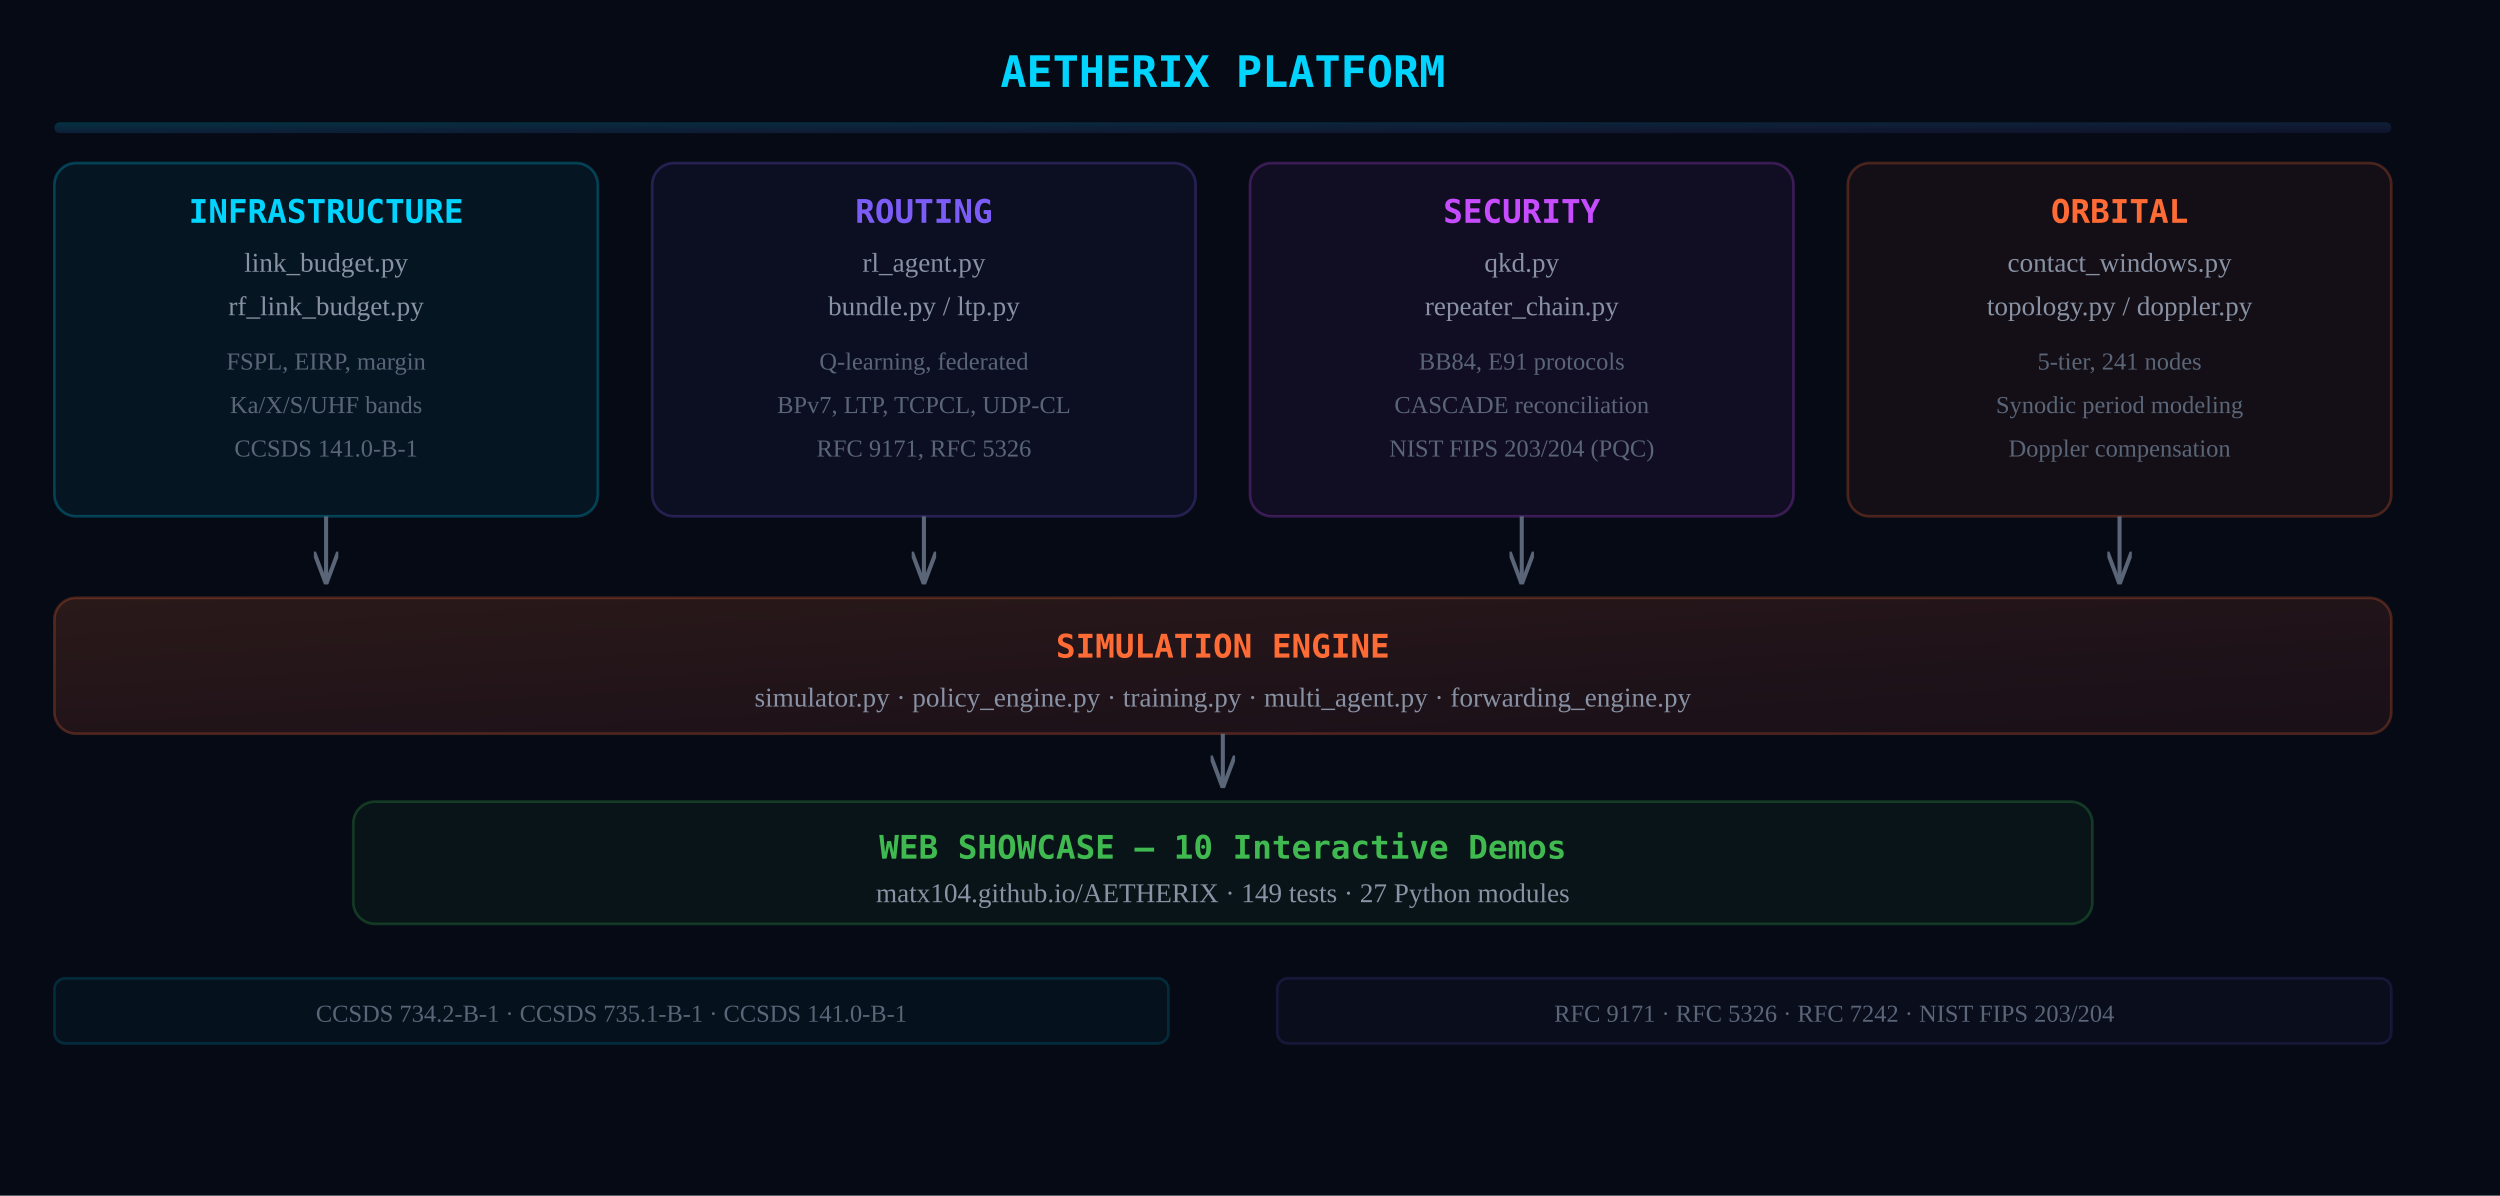
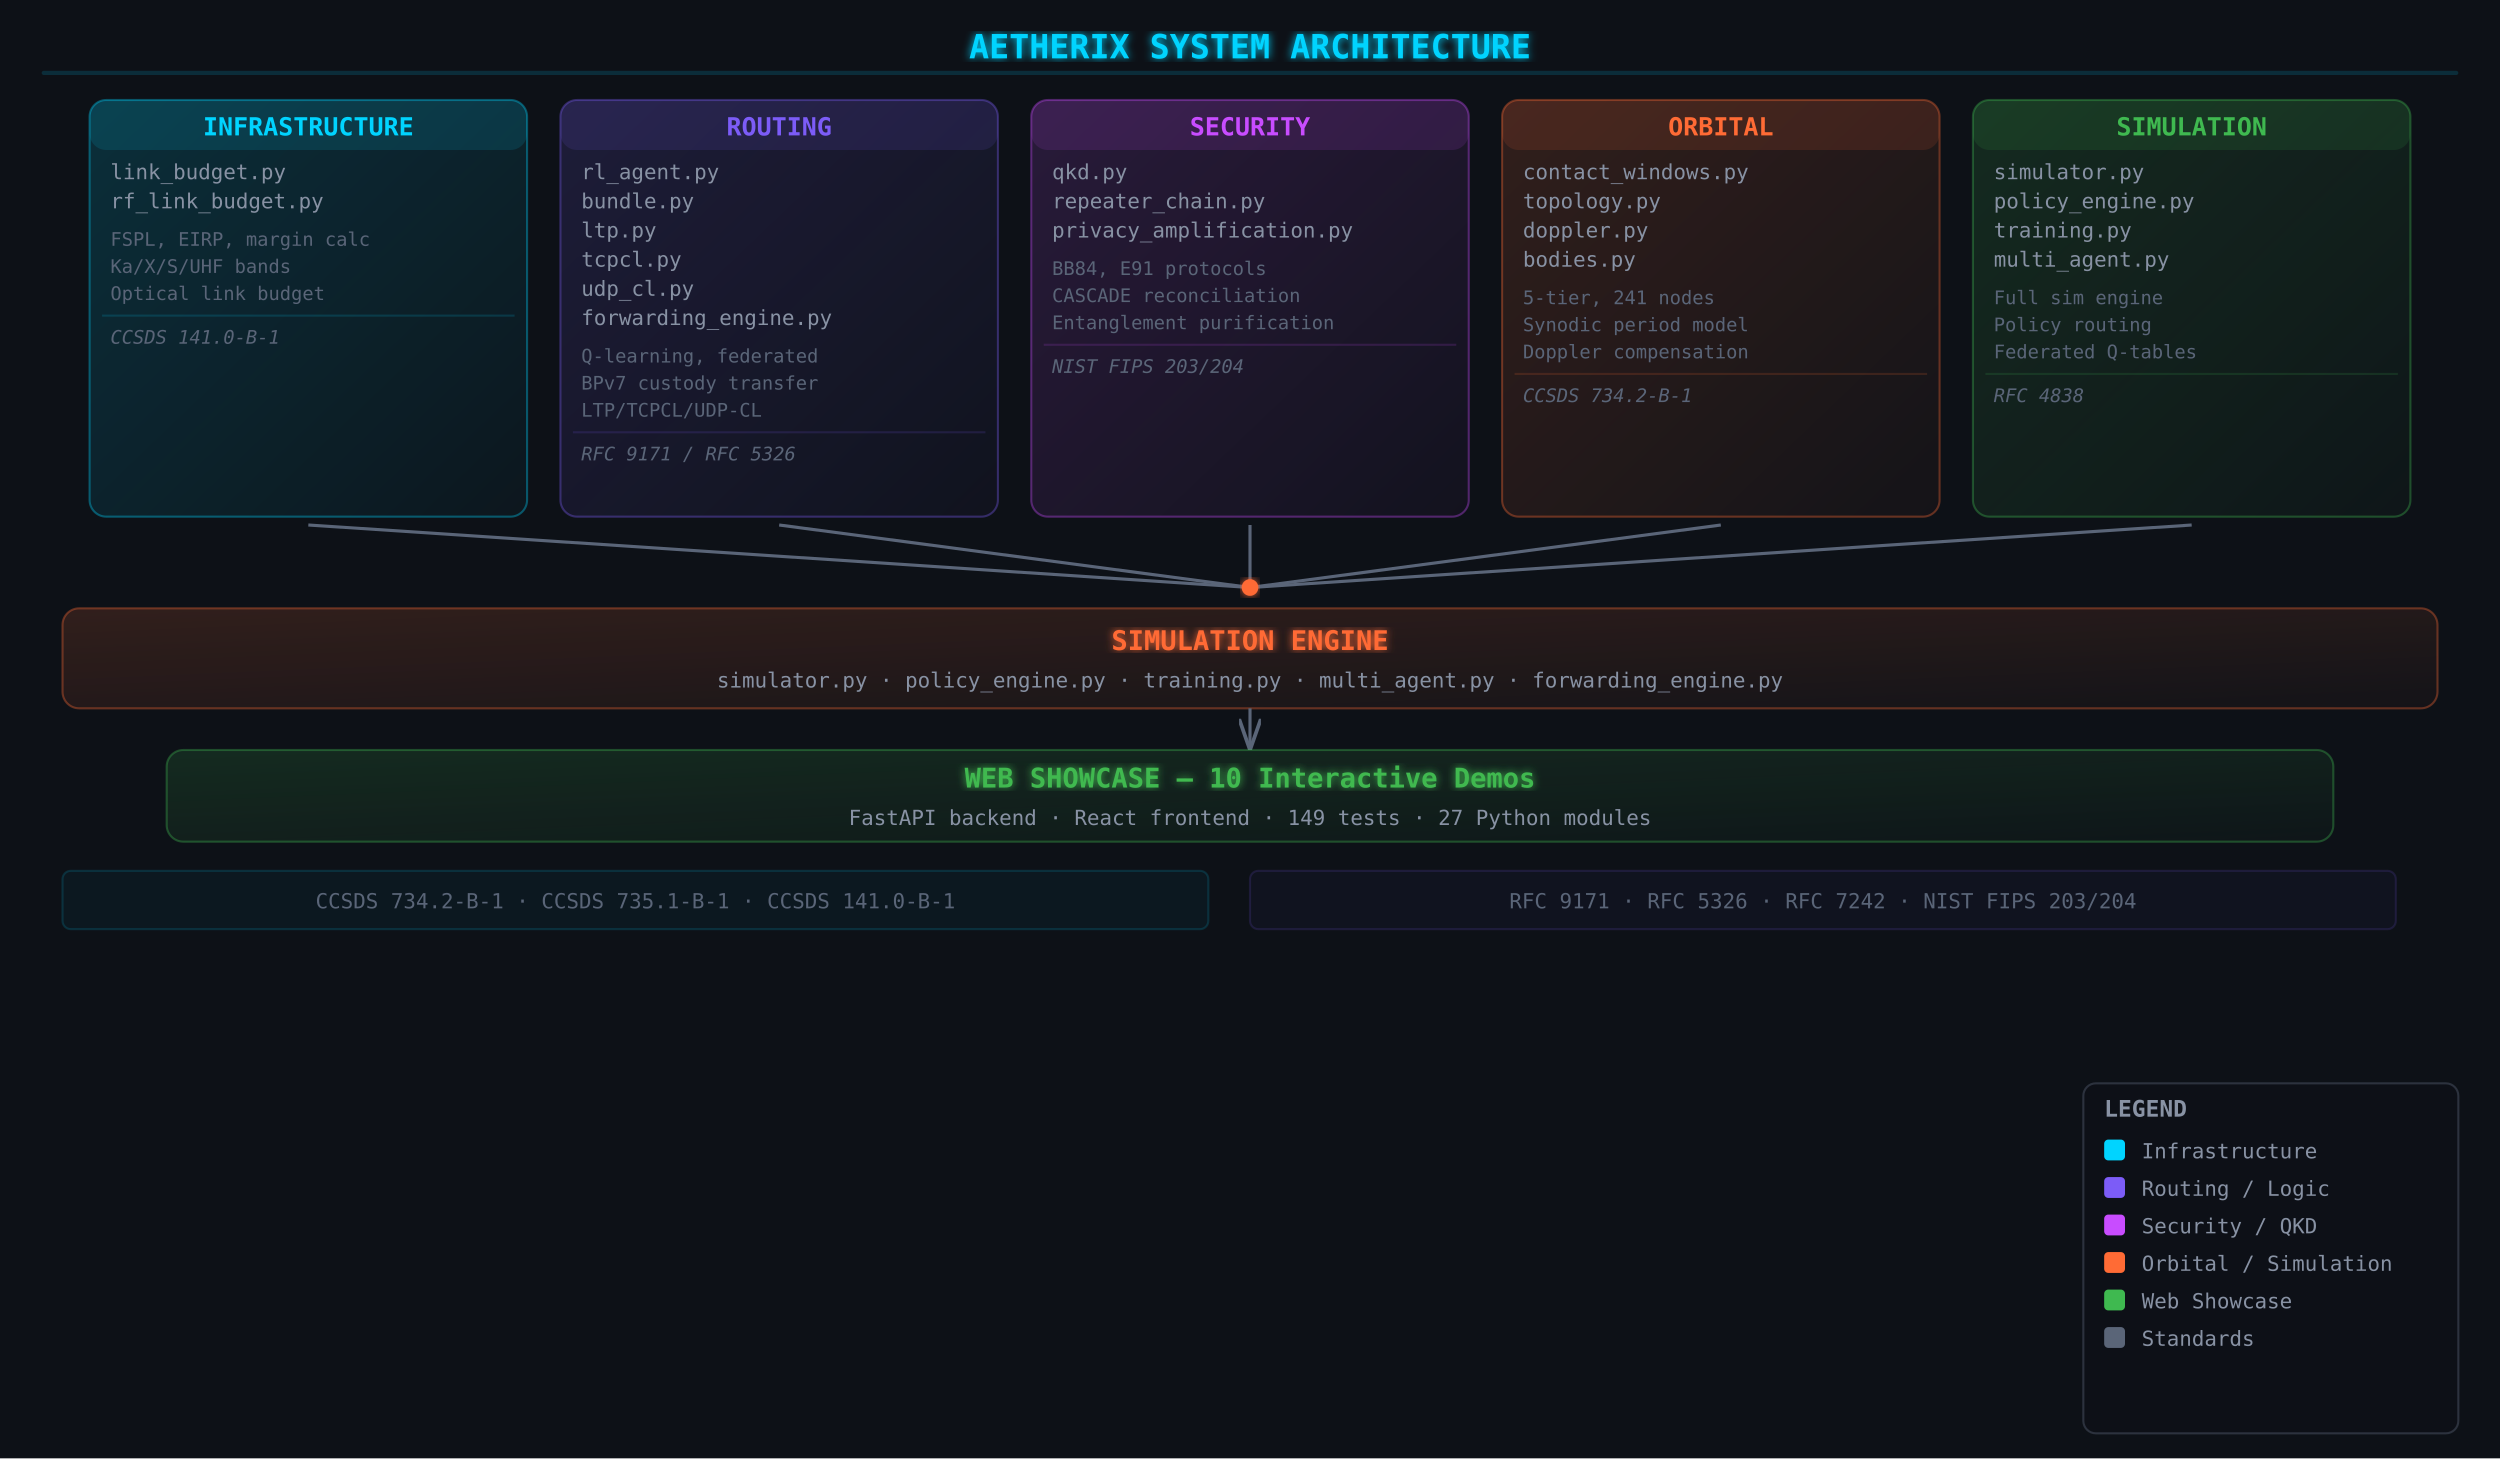
- <svg xmlns="http://www.w3.org/2000/svg" viewBox="0 0 920 440" width="920" height="440" style="background:#050a14">
-   <rect width="920" height="440" fill="#050a14" />
+ <svg xmlns="http://www.w3.org/2000/svg" viewBox="0 0 1200 700" width="1200" height="700">
+   <rect width="1200" height="700" fill="#0d1117" />
  <defs>
-     <linearGradient id="ga1" x1="0" y1="0" x2="1" y2="1">
-       <stop offset="0%" stop-color="#00d4ff" stop-opacity="0.2" />
-       <stop offset="100%" stop-color="#7c5cf7" stop-opacity="0.1" />
+     <filter id="glow">
+       <feGaussianBlur stdDeviation="2" result="blur" />
+       <feMerge>
+         <feMergeNode in="blur" />
+         <feMergeNode in="SourceGraphic" />
+       </feMerge>
+     </filter>
+     <filter id="glowStrong">
+       <feGaussianBlur stdDeviation="4" result="blur" />
+       <feMerge>
+         <feMergeNode in="blur" />
+         <feMergeNode in="SourceGraphic" />
+       </feMerge>
+     </filter>
+     <linearGradient id="gradCyan" x1="0" y1="0" x2="1" y2="1">
+       <stop offset="0%" stop-color="#00d4ff" stop-opacity="0.15" />
+       <stop offset="100%" stop-color="#00d4ff" stop-opacity="0.03" />
    </linearGradient>
-     <linearGradient id="ga2" x1="0" y1="0" x2="1" y2="1">
+     <linearGradient id="gradPurple" x1="0" y1="0" x2="1" y2="1">
+       <stop offset="0%" stop-color="#7c5cf7" stop-opacity="0.15" />
+       <stop offset="100%" stop-color="#7c5cf7" stop-opacity="0.03" />
+     </linearGradient>
+     <linearGradient id="gradOrange" x1="0" y1="0" x2="1" y2="1">
      <stop offset="0%" stop-color="#ff6b35" stop-opacity="0.15" />
-       <stop offset="100%" stop-color="#f85149" stop-opacity="0.08" />
+       <stop offset="100%" stop-color="#ff6b35" stop-opacity="0.03" />
    </linearGradient>
-     <marker id="arrowW" markerWidth="8" markerHeight="6" refX="8" refY="3" orient="auto">
-       <path d="M0,0 L8,3 L0,6" fill="none" stroke="#5a6578" stroke-width="1" />
+     <linearGradient id="gradGreen" x1="0" y1="0" x2="1" y2="1">
+       <stop offset="0%" stop-color="#3fb950" stop-opacity="0.15" />
+       <stop offset="100%" stop-color="#3fb950" stop-opacity="0.03" />
+     </linearGradient>
+     <linearGradient id="gradMagenta" x1="0" y1="0" x2="1" y2="1">
+       <stop offset="0%" stop-color="#c84cff" stop-opacity="0.15" />
+       <stop offset="100%" stop-color="#c84cff" stop-opacity="0.03" />
+     </linearGradient>
+     <linearGradient id="gradGold" x1="0" y1="0" x2="1" y2="1">
+       <stop offset="0%" stop-color="#d29922" stop-opacity="0.15" />
+       <stop offset="100%" stop-color="#d29922" stop-opacity="0.03" />
+     </linearGradient>
+     <linearGradient id="gradRed" x1="0" y1="0" x2="1" y2="1">
+       <stop offset="0%" stop-color="#f85149" stop-opacity="0.15" />
+       <stop offset="100%" stop-color="#f85149" stop-opacity="0.03" />
+     </linearGradient>
+     <linearGradient id="gradMarsEarth" x1="0" y1="0" x2="1" y2="0">
+       <stop offset="0%" stop-color="#ff6b35" stop-opacity="0.3" />
+       <stop offset="50%" stop-color="#7c5cf7" stop-opacity="0.15" />
+       <stop offset="100%" stop-color="#00d4ff" stop-opacity="0.3" />
+     </linearGradient>
+     <marker id="arrCyan" markerWidth="10" markerHeight="7" refX="10" refY="3.5" orient="auto">
+       <path d="M0,0 L10,3.5 L0,7" fill="none" stroke="#00d4ff" stroke-width="1.2" />
+     </marker>
+     <marker id="arrPurple" markerWidth="10" markerHeight="7" refX="10" refY="3.5" orient="auto">
+       <path d="M0,0 L10,3.5 L0,7" fill="none" stroke="#7c5cf7" stroke-width="1.2" />
+     </marker>
+     <marker id="arrGray" markerWidth="10" markerHeight="7" refX="10" refY="3.5" orient="auto">
+       <path d="M0,0 L10,3.5 L0,7" fill="none" stroke="#5a6578" stroke-width="1.2" />
+     </marker>
+     <marker id="arrGreen" markerWidth="10" markerHeight="7" refX="10" refY="3.5" orient="auto">
+       <path d="M0,0 L10,3.5 L0,7" fill="none" stroke="#3fb950" stroke-width="1.2" />
+     </marker>
+     <marker id="arrOrange" markerWidth="10" markerHeight="7" refX="10" refY="3.5" orient="auto">
+       <path d="M0,0 L10,3.5 L0,7" fill="none" stroke="#ff6b35" stroke-width="1.2" />
+     </marker>
+     <marker id="arrMagenta" markerWidth="10" markerHeight="7" refX="10" refY="3.5" orient="auto">
+       <path d="M0,0 L10,3.5 L0,7" fill="none" stroke="#c84cff" stroke-width="1.2" />
+     </marker>
+     <marker id="arrGold" markerWidth="10" markerHeight="7" refX="10" refY="3.5" orient="auto">
+       <path d="M0,0 L10,3.5 L0,7" fill="none" stroke="#d29922" stroke-width="1.2" />
+     </marker>
+     <marker id="arrRed" markerWidth="10" markerHeight="7" refX="10" refY="3.5" orient="auto">
+       <path d="M0,0 L10,3.5 L0,7" fill="none" stroke="#f85149" stroke-width="1.2" />
    </marker>
  </defs>
-   <text x="450" y="32" text-anchor="middle" fill="#00d4ff" font-size="16" font-weight="700" font-family="monospace">AETHERIX PLATFORM</text>
-   <rect x="20" y="45" width="860" height="4" rx="2" fill="url(#ga1)" />
-   <rect x="20" y="60" width="200" height="130" rx="8" fill="rgba(0,212,255,0.06)" stroke="#00d4ff" stroke-opacity="0.25" />
-   <text x="120" y="82" text-anchor="middle" fill="#00d4ff" font-size="12" font-weight="700" font-family="monospace">INFRASTRUCTURE</text>
-   <text x="120" y="100" text-anchor="middle" fill="#8892a4" font-size="10">link_budget.py</text>
-   <text x="120" y="116" text-anchor="middle" fill="#8892a4" font-size="10">rf_link_budget.py</text>
-   <text x="120" y="136" text-anchor="middle" fill="#5a6578" font-size="9">FSPL, EIRP, margin</text>
-   <text x="120" y="152" text-anchor="middle" fill="#5a6578" font-size="9">Ka/X/S/UHF bands</text>
-   <text x="120" y="168" text-anchor="middle" fill="#5a6578" font-size="9">CCSDS 141.0-B-1</text>
-   <rect x="240" y="60" width="200" height="130" rx="8" fill="rgba(124,92,247,0.06)" stroke="#7c5cf7" stroke-opacity="0.25" />
-   <text x="340" y="82" text-anchor="middle" fill="#7c5cf7" font-size="12" font-weight="700" font-family="monospace">ROUTING</text>
-   <text x="340" y="100" text-anchor="middle" fill="#8892a4" font-size="10">rl_agent.py</text>
-   <text x="340" y="116" text-anchor="middle" fill="#8892a4" font-size="10">bundle.py / ltp.py</text>
-   <text x="340" y="136" text-anchor="middle" fill="#5a6578" font-size="9">Q-learning, federated</text>
-   <text x="340" y="152" text-anchor="middle" fill="#5a6578" font-size="9">BPv7, LTP, TCPCL, UDP-CL</text>
-   <text x="340" y="168" text-anchor="middle" fill="#5a6578" font-size="9">RFC 9171, RFC 5326</text>
-   <rect x="460" y="60" width="200" height="130" rx="8" fill="rgba(200,76,255,0.06)" stroke="#c84cff" stroke-opacity="0.25" />
-   <text x="560" y="82" text-anchor="middle" fill="#c84cff" font-size="12" font-weight="700" font-family="monospace">SECURITY</text>
-   <text x="560" y="100" text-anchor="middle" fill="#8892a4" font-size="10">qkd.py</text>
-   <text x="560" y="116" text-anchor="middle" fill="#8892a4" font-size="10">repeater_chain.py</text>
-   <text x="560" y="136" text-anchor="middle" fill="#5a6578" font-size="9">BB84, E91 protocols</text>
-   <text x="560" y="152" text-anchor="middle" fill="#5a6578" font-size="9">CASCADE reconciliation</text>
-   <text x="560" y="168" text-anchor="middle" fill="#5a6578" font-size="9">NIST FIPS 203/204 (PQC)</text>
-   <rect x="680" y="60" width="200" height="130" rx="8" fill="rgba(255,107,53,0.06)" stroke="#ff6b35" stroke-opacity="0.25" />
-   <text x="780" y="82" text-anchor="middle" fill="#ff6b35" font-size="12" font-weight="700" font-family="monospace">ORBITAL</text>
-   <text x="780" y="100" text-anchor="middle" fill="#8892a4" font-size="10">contact_windows.py</text>
-   <text x="780" y="116" text-anchor="middle" fill="#8892a4" font-size="10">topology.py / doppler.py</text>
-   <text x="780" y="136" text-anchor="middle" fill="#5a6578" font-size="9">5-tier, 241 nodes</text>
-   <text x="780" y="152" text-anchor="middle" fill="#5a6578" font-size="9">Synodic period modeling</text>
-   <text x="780" y="168" text-anchor="middle" fill="#5a6578" font-size="9">Doppler compensation</text>
-   <line x1="120" y1="190" x2="120" y2="215" stroke="#5a6578" stroke-width="1.5" marker-end="url(#arrowW)" />
-   <line x1="340" y1="190" x2="340" y2="215" stroke="#5a6578" stroke-width="1.5" marker-end="url(#arrowW)" />
-   <line x1="560" y1="190" x2="560" y2="215" stroke="#5a6578" stroke-width="1.5" marker-end="url(#arrowW)" />
-   <line x1="780" y1="190" x2="780" y2="215" stroke="#5a6578" stroke-width="1.5" marker-end="url(#arrowW)" />
-   <rect x="20" y="220" width="860" height="50" rx="8" fill="url(#ga2)" stroke="#ff6b35" stroke-opacity="0.25" />
-   <text x="450" y="242" text-anchor="middle" fill="#ff6b35" font-size="12" font-weight="700" font-family="monospace">SIMULATION ENGINE</text>
-   <text x="450" y="260" text-anchor="middle" fill="#8892a4" font-size="10">simulator.py · policy_engine.py · training.py · multi_agent.py · forwarding_engine.py</text>
-   <line x1="450" y1="270" x2="450" y2="290" stroke="#5a6578" stroke-width="1.5" marker-end="url(#arrowW)" />
-   <rect x="130" y="295" width="640" height="45" rx="8" fill="rgba(63,185,80,0.06)" stroke="#3fb950" stroke-opacity="0.25" />
-   <text x="450" y="316" text-anchor="middle" fill="#3fb950" font-size="12" font-weight="700" font-family="monospace">WEB SHOWCASE — 10 Interactive Demos</text>
-   <text x="450" y="332" text-anchor="middle" fill="#8892a4" font-size="10">matx104.github.io/AETHERIX · 149 tests · 27 Python modules</text>
-   <rect x="20" y="360" width="410" height="24" rx="4" fill="rgba(0,212,255,0.04)" stroke="#00d4ff" stroke-opacity="0.15" />
-   <text x="225" y="376" text-anchor="middle" fill="#5a6578" font-size="9">CCSDS 734.2-B-1 · CCSDS 735.1-B-1 · CCSDS 141.0-B-1</text>
-   <rect x="470" y="360" width="410" height="24" rx="4" fill="rgba(124,92,247,0.04)" stroke="#7c5cf7" stroke-opacity="0.15" />
-   <text x="675" y="376" text-anchor="middle" fill="#5a6578" font-size="9">RFC 9171 · RFC 5326 · RFC 7242 · NIST FIPS 203/204</text>
+   <text x="600" y="28" text-anchor="middle" fill="#00d4ff" font-size="16" font-weight="700" font-family="'SF Mono', 'Cascadia Code', 'Fira Code', monospace" filter="url(#glow)">AETHERIX SYSTEM ARCHITECTURE</text>
+   <rect x="20" y="34" width="1160" height="2" rx="1" fill="#00d4ff" fill-opacity="0.15" />
+   <rect x="43" y="48" width="210" height="200" rx="8" fill="url(#gradCyan)" stroke="#00d4ff" stroke-opacity="0.35" />
+   <rect x="43" y="48" width="210" height="24" rx="8" fill="#00d4ff" fill-opacity="0.12" />
+   <text x="148" y="65" text-anchor="middle" fill="#00d4ff" font-size="12" font-weight="700" font-family="'SF Mono', 'Cascadia Code', 'Fira Code', monospace">INFRASTRUCTURE</text>
+   <text x="53" y="86" fill="#8892a4" font-size="10" font-family="'SF Mono', 'Cascadia Code', 'Fira Code', monospace">link_budget.py</text>
+   <text x="53" y="100" fill="#8892a4" font-size="10" font-family="'SF Mono', 'Cascadia Code', 'Fira Code', monospace">rf_link_budget.py</text>
+   <text x="53" y="118" fill="#5a6578" font-size="9" font-family="'SF Mono', 'Cascadia Code', 'Fira Code', monospace">FSPL, EIRP, margin calc</text>
+   <text x="53" y="131" fill="#5a6578" font-size="9" font-family="'SF Mono', 'Cascadia Code', 'Fira Code', monospace">Ka/X/S/UHF bands</text>
+   <text x="53" y="144" fill="#5a6578" font-size="9" font-family="'SF Mono', 'Cascadia Code', 'Fira Code', monospace">Optical link budget</text>
+   <rect x="49" y="151" width="198" height="1" fill="#00d4ff" fill-opacity="0.15" />
+   <text x="53" y="165" fill="#5a6578" font-size="9" font-family="'SF Mono', 'Cascadia Code', 'Fira Code', monospace" font-style="italic">CCSDS 141.0-B-1</text>
+   <rect x="269" y="48" width="210" height="200" rx="8" fill="url(#gradPurple)" stroke="#7c5cf7" stroke-opacity="0.35" />
+   <rect x="269" y="48" width="210" height="24" rx="8" fill="#7c5cf7" fill-opacity="0.12" />
+   <text x="374" y="65" text-anchor="middle" fill="#7c5cf7" font-size="12" font-weight="700" font-family="'SF Mono', 'Cascadia Code', 'Fira Code', monospace">ROUTING</text>
+   <text x="279" y="86" fill="#8892a4" font-size="10" font-family="'SF Mono', 'Cascadia Code', 'Fira Code', monospace">rl_agent.py</text>
+   <text x="279" y="100" fill="#8892a4" font-size="10" font-family="'SF Mono', 'Cascadia Code', 'Fira Code', monospace">bundle.py</text>
+   <text x="279" y="114" fill="#8892a4" font-size="10" font-family="'SF Mono', 'Cascadia Code', 'Fira Code', monospace">ltp.py</text>
+   <text x="279" y="128" fill="#8892a4" font-size="10" font-family="'SF Mono', 'Cascadia Code', 'Fira Code', monospace">tcpcl.py</text>
+   <text x="279" y="142" fill="#8892a4" font-size="10" font-family="'SF Mono', 'Cascadia Code', 'Fira Code', monospace">udp_cl.py</text>
+   <text x="279" y="156" fill="#8892a4" font-size="10" font-family="'SF Mono', 'Cascadia Code', 'Fira Code', monospace">forwarding_engine.py</text>
+   <text x="279" y="174" fill="#5a6578" font-size="9" font-family="'SF Mono', 'Cascadia Code', 'Fira Code', monospace">Q-learning, federated</text>
+   <text x="279" y="187" fill="#5a6578" font-size="9" font-family="'SF Mono', 'Cascadia Code', 'Fira Code', monospace">BPv7 custody transfer</text>
+   <text x="279" y="200" fill="#5a6578" font-size="9" font-family="'SF Mono', 'Cascadia Code', 'Fira Code', monospace">LTP/TCPCL/UDP-CL</text>
+   <rect x="275" y="207" width="198" height="1" fill="#7c5cf7" fill-opacity="0.15" />
+   <text x="279" y="221" fill="#5a6578" font-size="9" font-family="'SF Mono', 'Cascadia Code', 'Fira Code', monospace" font-style="italic">RFC 9171 / RFC 5326</text>
+   <rect x="495" y="48" width="210" height="200" rx="8" fill="url(#gradMagenta)" stroke="#c84cff" stroke-opacity="0.35" />
+   <rect x="495" y="48" width="210" height="24" rx="8" fill="#c84cff" fill-opacity="0.12" />
+   <text x="600" y="65" text-anchor="middle" fill="#c84cff" font-size="12" font-weight="700" font-family="'SF Mono', 'Cascadia Code', 'Fira Code', monospace">SECURITY</text>
+   <text x="505" y="86" fill="#8892a4" font-size="10" font-family="'SF Mono', 'Cascadia Code', 'Fira Code', monospace">qkd.py</text>
+   <text x="505" y="100" fill="#8892a4" font-size="10" font-family="'SF Mono', 'Cascadia Code', 'Fira Code', monospace">repeater_chain.py</text>
+   <text x="505" y="114" fill="#8892a4" font-size="10" font-family="'SF Mono', 'Cascadia Code', 'Fira Code', monospace">privacy_amplification.py</text>
+   <text x="505" y="132" fill="#5a6578" font-size="9" font-family="'SF Mono', 'Cascadia Code', 'Fira Code', monospace">BB84, E91 protocols</text>
+   <text x="505" y="145" fill="#5a6578" font-size="9" font-family="'SF Mono', 'Cascadia Code', 'Fira Code', monospace">CASCADE reconciliation</text>
+   <text x="505" y="158" fill="#5a6578" font-size="9" font-family="'SF Mono', 'Cascadia Code', 'Fira Code', monospace">Entanglement purification</text>
+   <rect x="501" y="165" width="198" height="1" fill="#c84cff" fill-opacity="0.15" />
+   <text x="505" y="179" fill="#5a6578" font-size="9" font-family="'SF Mono', 'Cascadia Code', 'Fira Code', monospace" font-style="italic">NIST FIPS 203/204</text>
+   <rect x="721" y="48" width="210" height="200" rx="8" fill="url(#gradOrange)" stroke="#ff6b35" stroke-opacity="0.35" />
+   <rect x="721" y="48" width="210" height="24" rx="8" fill="#ff6b35" fill-opacity="0.12" />
+   <text x="826" y="65" text-anchor="middle" fill="#ff6b35" font-size="12" font-weight="700" font-family="'SF Mono', 'Cascadia Code', 'Fira Code', monospace">ORBITAL</text>
+   <text x="731" y="86" fill="#8892a4" font-size="10" font-family="'SF Mono', 'Cascadia Code', 'Fira Code', monospace">contact_windows.py</text>
+   <text x="731" y="100" fill="#8892a4" font-size="10" font-family="'SF Mono', 'Cascadia Code', 'Fira Code', monospace">topology.py</text>
+   <text x="731" y="114" fill="#8892a4" font-size="10" font-family="'SF Mono', 'Cascadia Code', 'Fira Code', monospace">doppler.py</text>
+   <text x="731" y="128" fill="#8892a4" font-size="10" font-family="'SF Mono', 'Cascadia Code', 'Fira Code', monospace">bodies.py</text>
+   <text x="731" y="146" fill="#5a6578" font-size="9" font-family="'SF Mono', 'Cascadia Code', 'Fira Code', monospace">5-tier, 241 nodes</text>
+   <text x="731" y="159" fill="#5a6578" font-size="9" font-family="'SF Mono', 'Cascadia Code', 'Fira Code', monospace">Synodic period model</text>
+   <text x="731" y="172" fill="#5a6578" font-size="9" font-family="'SF Mono', 'Cascadia Code', 'Fira Code', monospace">Doppler compensation</text>
+   <rect x="727" y="179" width="198" height="1" fill="#ff6b35" fill-opacity="0.15" />
+   <text x="731" y="193" fill="#5a6578" font-size="9" font-family="'SF Mono', 'Cascadia Code', 'Fira Code', monospace" font-style="italic">CCSDS 734.2-B-1</text>
+   <rect x="947" y="48" width="210" height="200" rx="8" fill="url(#gradGreen)" stroke="#3fb950" stroke-opacity="0.35" />
+   <rect x="947" y="48" width="210" height="24" rx="8" fill="#3fb950" fill-opacity="0.12" />
+   <text x="1052" y="65" text-anchor="middle" fill="#3fb950" font-size="12" font-weight="700" font-family="'SF Mono', 'Cascadia Code', 'Fira Code', monospace">SIMULATION</text>
+   <text x="957" y="86" fill="#8892a4" font-size="10" font-family="'SF Mono', 'Cascadia Code', 'Fira Code', monospace">simulator.py</text>
+   <text x="957" y="100" fill="#8892a4" font-size="10" font-family="'SF Mono', 'Cascadia Code', 'Fira Code', monospace">policy_engine.py</text>
+   <text x="957" y="114" fill="#8892a4" font-size="10" font-family="'SF Mono', 'Cascadia Code', 'Fira Code', monospace">training.py</text>
+   <text x="957" y="128" fill="#8892a4" font-size="10" font-family="'SF Mono', 'Cascadia Code', 'Fira Code', monospace">multi_agent.py</text>
+   <text x="957" y="146" fill="#5a6578" font-size="9" font-family="'SF Mono', 'Cascadia Code', 'Fira Code', monospace">Full sim engine</text>
+   <text x="957" y="159" fill="#5a6578" font-size="9" font-family="'SF Mono', 'Cascadia Code', 'Fira Code', monospace">Policy routing</text>
+   <text x="957" y="172" fill="#5a6578" font-size="9" font-family="'SF Mono', 'Cascadia Code', 'Fira Code', monospace">Federated Q-tables</text>
+   <rect x="953" y="179" width="198" height="1" fill="#3fb950" fill-opacity="0.15" />
+   <text x="957" y="193" fill="#5a6578" font-size="9" font-family="'SF Mono', 'Cascadia Code', 'Fira Code', monospace" font-style="italic">RFC 4838</text>
+   <line x1="148" y1="252" x2="600" y2="282" stroke="#5a6578" stroke-width="1.5" />
+   <line x1="374" y1="252" x2="600" y2="282" stroke="#5a6578" stroke-width="1.5" />
+   <line x1="600" y1="252" x2="600" y2="282" stroke="#5a6578" stroke-width="1.5" />
+   <line x1="826" y1="252" x2="600" y2="282" stroke="#5a6578" stroke-width="1.5" />
+   <line x1="1052" y1="252" x2="600" y2="282" stroke="#5a6578" stroke-width="1.5" />
+   <circle cx="600" cy="282" r="4" fill="#ff6b35" filter="url(#glow)" />
+   <rect x="30" y="292" width="1140" height="48" rx="8" fill="url(#gradOrange)" stroke="#ff6b35" stroke-opacity="0.35" />
+   <text x="600" y="312" text-anchor="middle" fill="#ff6b35" font-size="13" font-weight="700" font-family="'SF Mono', 'Cascadia Code', 'Fira Code', monospace" filter="url(#glow)">SIMULATION ENGINE</text>
+   <text x="600" y="330" text-anchor="middle" fill="#8892a4" font-size="10" font-family="'SF Mono', 'Cascadia Code', 'Fira Code', monospace">simulator.py · policy_engine.py · training.py · multi_agent.py · forwarding_engine.py</text>
+   <line x1="600" y1="340" x2="600" y2="360" stroke="#5a6578" stroke-width="1.5" marker-end="url(#arrGray)" />
+   <rect x="80" y="360" width="1040" height="44" rx="8" fill="url(#gradGreen)" stroke="#3fb950" stroke-opacity="0.35" />
+   <text x="600" y="378" text-anchor="middle" fill="#3fb950" font-size="13" font-weight="700" font-family="'SF Mono', 'Cascadia Code', 'Fira Code', monospace" filter="url(#glow)">WEB SHOWCASE — 10 Interactive Demos</text>
+   <text x="600" y="396" text-anchor="middle" fill="#8892a4" font-size="10" font-family="'SF Mono', 'Cascadia Code', 'Fira Code', monospace">FastAPI backend · React frontend · 149 tests · 27 Python modules</text>
+   <rect x="30" y="418" width="550" height="28" rx="4" fill="#00d4ff" fill-opacity="0.04" stroke="#00d4ff" stroke-opacity="0.15" />
+   <text x="305" y="436" text-anchor="middle" fill="#5a6578" font-size="10" font-family="'SF Mono', 'Cascadia Code', 'Fira Code', monospace">CCSDS 734.2-B-1 · CCSDS 735.1-B-1 · CCSDS 141.0-B-1</text>
+   <rect x="600" y="418" width="550" height="28" rx="4" fill="#7c5cf7" fill-opacity="0.04" stroke="#7c5cf7" stroke-opacity="0.15" />
+   <text x="875" y="436" text-anchor="middle" fill="#5a6578" font-size="10" font-family="'SF Mono', 'Cascadia Code', 'Fira Code', monospace">RFC 9171 · RFC 5326 · RFC 7242 · NIST FIPS 203/204</text>
+   <rect x="1000" y="520" width="180" height="168" rx="6" fill="rgba(13,17,23,0.92)" stroke="#5a6578" stroke-opacity="0.4" />
+   <text x="1010" y="536" fill="#8892a4" font-size="11" font-weight="700" font-family="'SF Mono', 'Cascadia Code', 'Fira Code', monospace">LEGEND</text>
+   <rect x="1010" y="547" width="10" height="10" rx="2" fill="#00d4ff" />
+   <text x="1028" y="556" fill="#8892a4" font-size="10" font-family="'SF Mono', 'Cascadia Code', 'Fira Code', monospace">Infrastructure</text>
+   <rect x="1010" y="565" width="10" height="10" rx="2" fill="#7c5cf7" />
+   <text x="1028" y="574" fill="#8892a4" font-size="10" font-family="'SF Mono', 'Cascadia Code', 'Fira Code', monospace">Routing / Logic</text>
+   <rect x="1010" y="583" width="10" height="10" rx="2" fill="#c84cff" />
+   <text x="1028" y="592" fill="#8892a4" font-size="10" font-family="'SF Mono', 'Cascadia Code', 'Fira Code', monospace">Security / QKD</text>
+   <rect x="1010" y="601" width="10" height="10" rx="2" fill="#ff6b35" />
+   <text x="1028" y="610" fill="#8892a4" font-size="10" font-family="'SF Mono', 'Cascadia Code', 'Fira Code', monospace">Orbital / Simulation</text>
+   <rect x="1010" y="619" width="10" height="10" rx="2" fill="#3fb950" />
+   <text x="1028" y="628" fill="#8892a4" font-size="10" font-family="'SF Mono', 'Cascadia Code', 'Fira Code', monospace">Web Showcase</text>
+   <rect x="1010" y="637" width="10" height="10" rx="2" fill="#5a6578" />
+   <text x="1028" y="646" fill="#8892a4" font-size="10" font-family="'SF Mono', 'Cascadia Code', 'Fira Code', monospace">Standards</text>
</svg>
